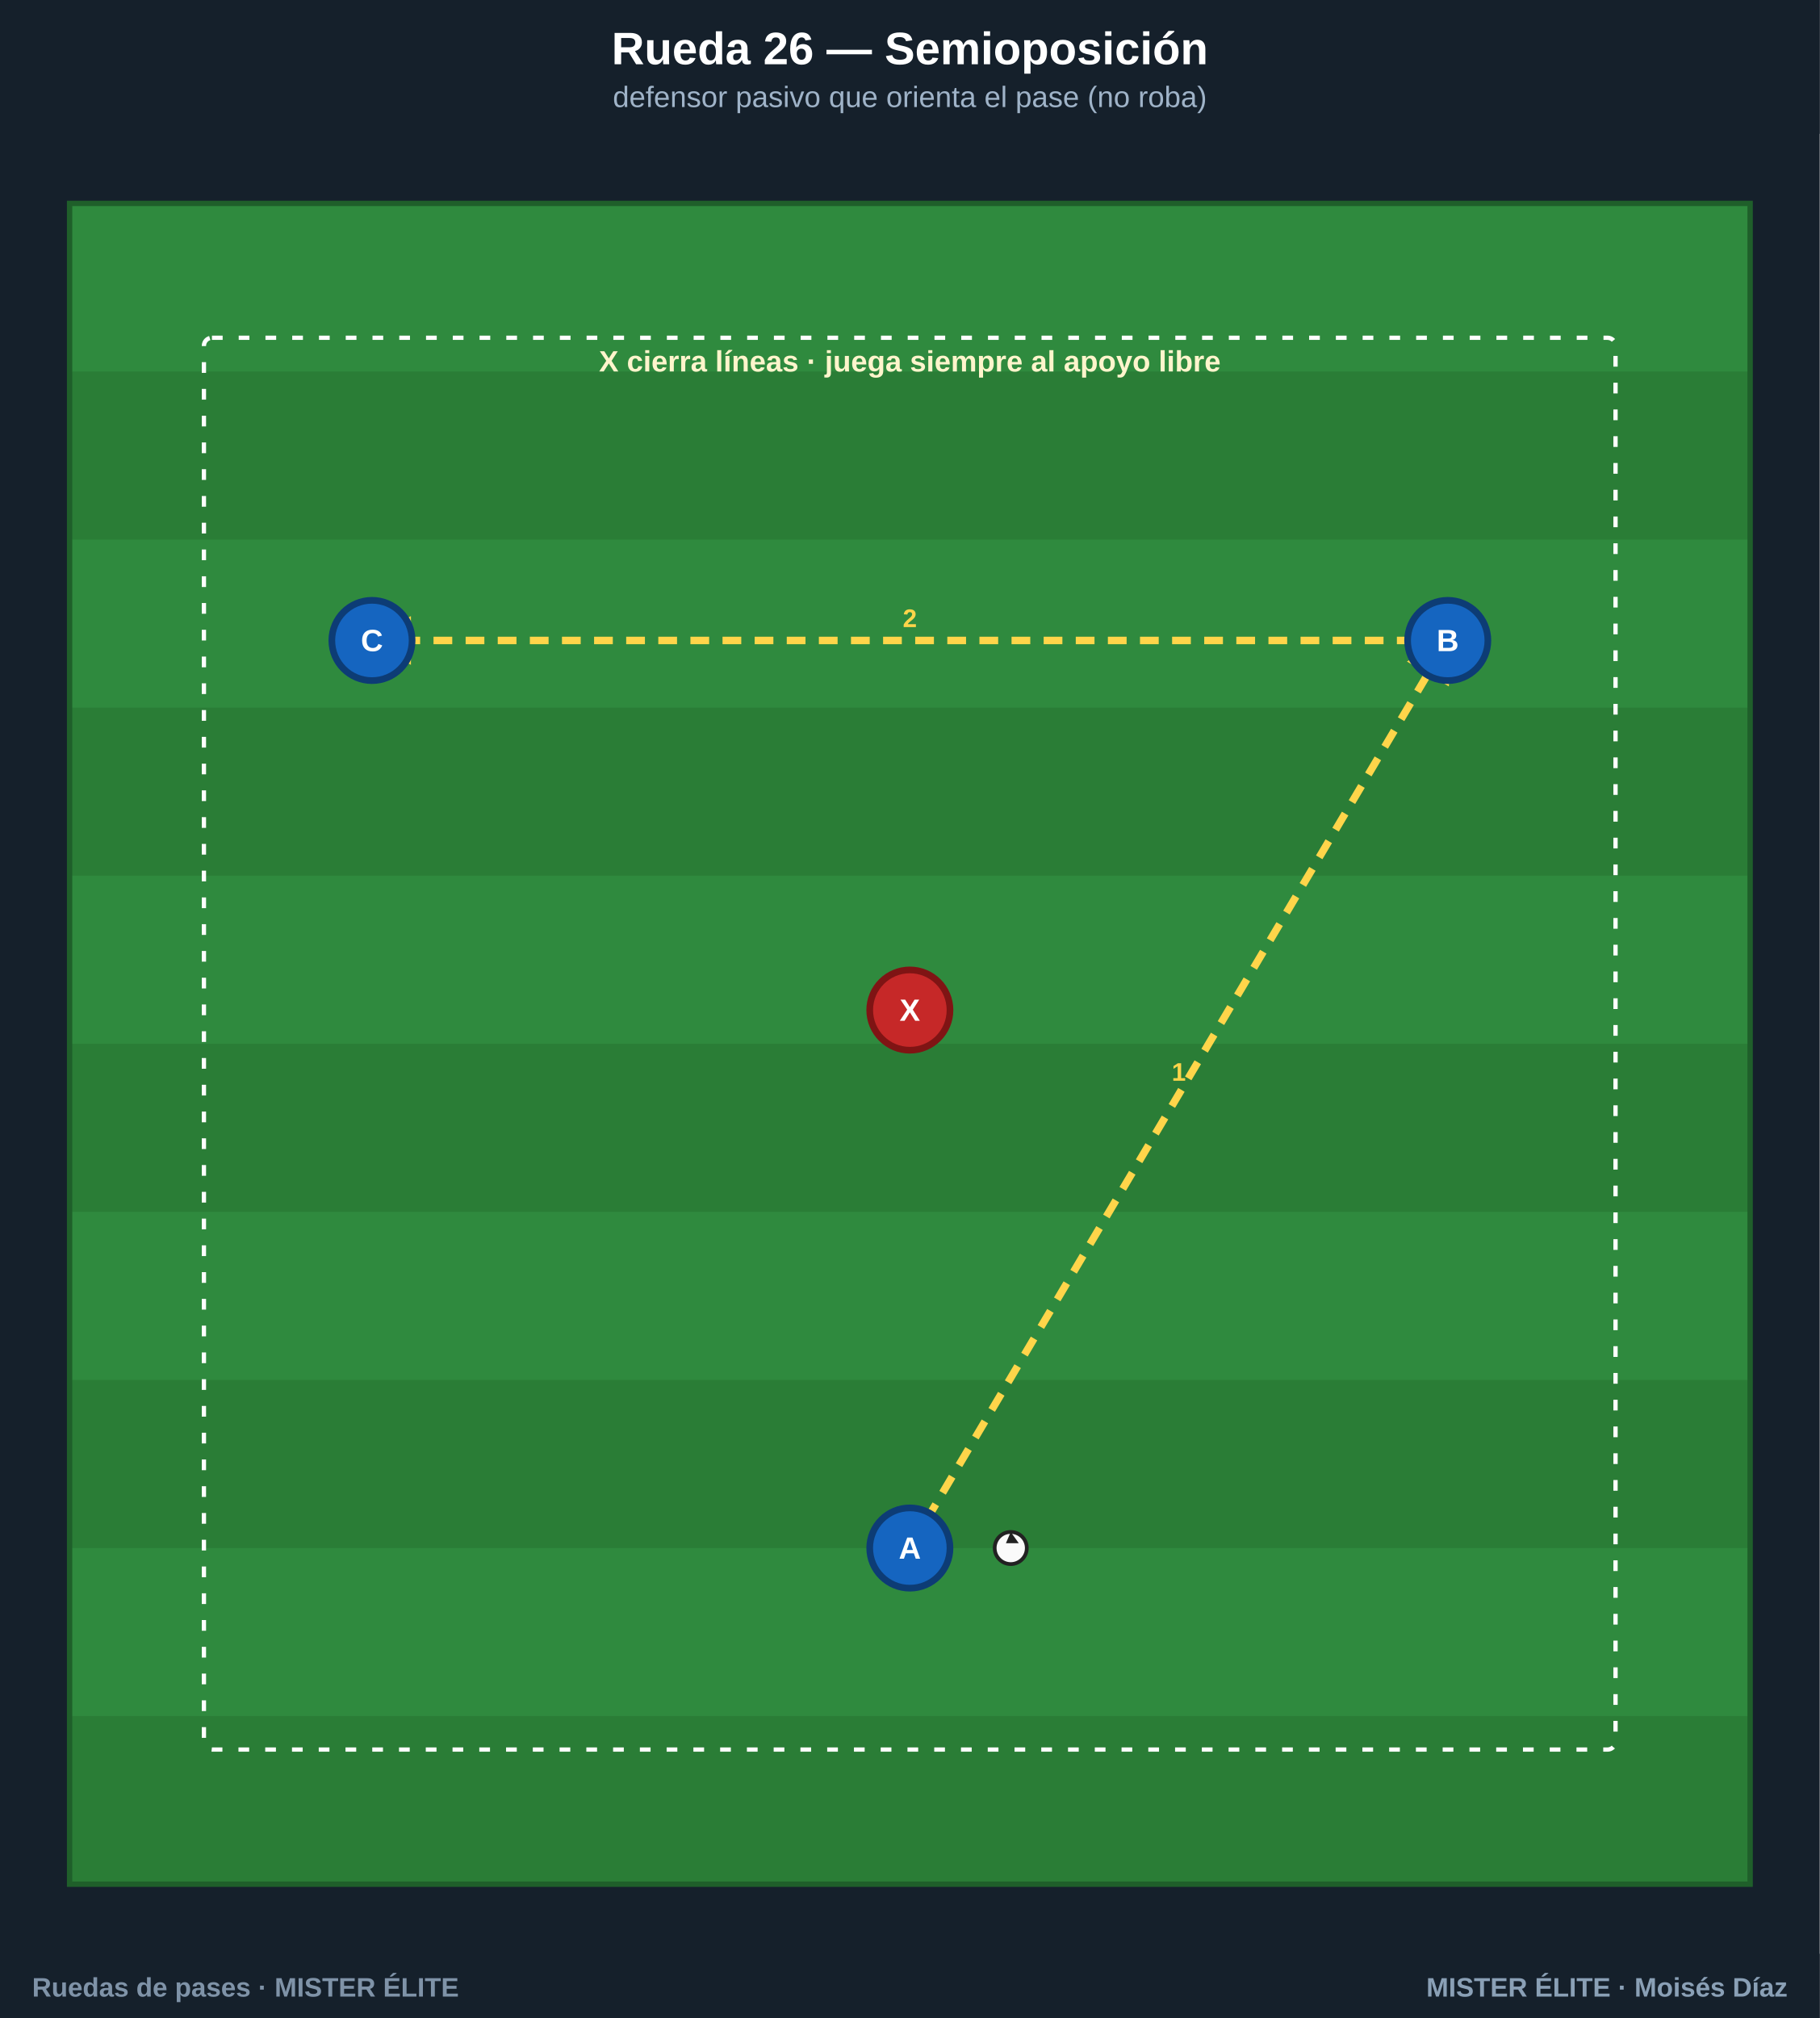
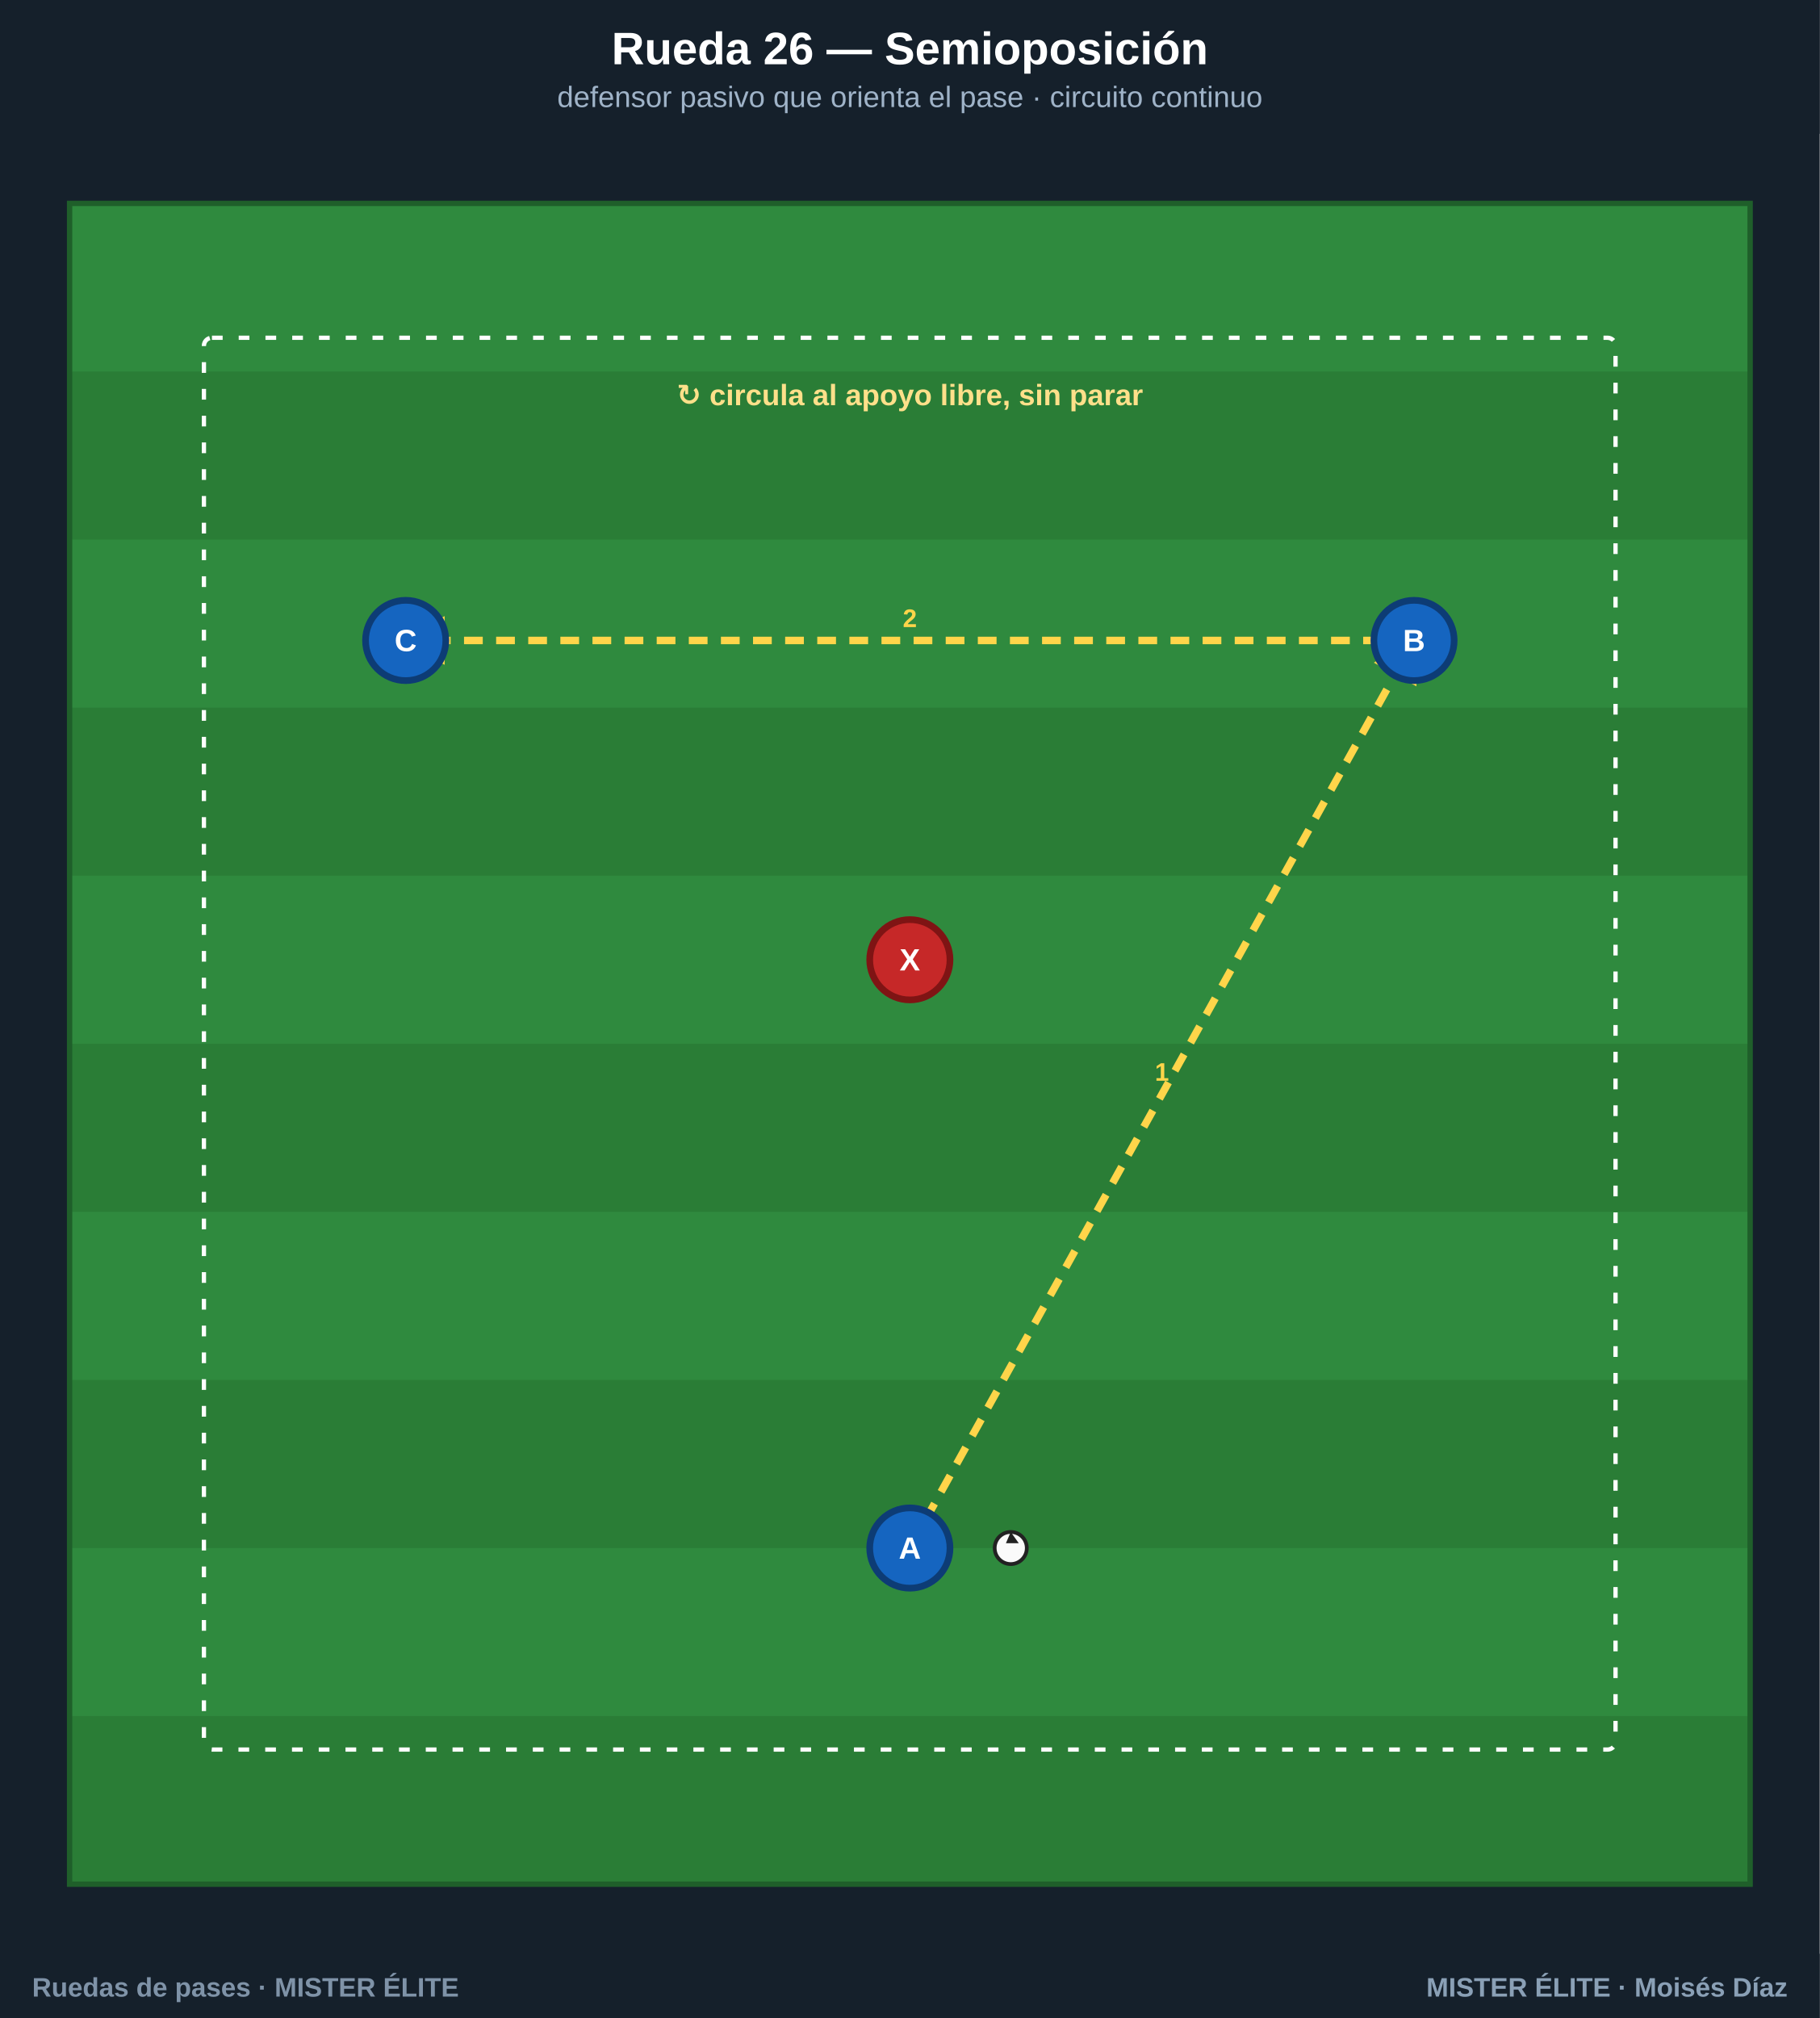
<svg xmlns="http://www.w3.org/2000/svg" viewBox="0 0 680 754" width="680" height="754" font-family="Segoe UI,Arial,sans-serif">
  <defs>
    <marker id="ah_pass" viewBox="0 0 10 10" refX="8" refY="5" markerWidth="6.5" markerHeight="6.5" orient="auto-start-reverse">
      <path d="M0,0 L10,5 L0,10 z" fill="#ffd54a" />
    </marker>
    <marker id="ah_run" viewBox="0 0 10 10" refX="8" refY="5" markerWidth="6.5" markerHeight="6.5" orient="auto-start-reverse">
      <path d="M0,0 L10,5 L0,10 z" fill="#ffffff" />
    </marker>
    <marker id="ah_drive" viewBox="0 0 10 10" refX="8" refY="5" markerWidth="6.5" markerHeight="6.5" orient="auto-start-reverse">
      <path d="M0,0 L10,5 L0,10 z" fill="#7ee0ff" />
    </marker>
    <marker id="ah_white" viewBox="0 0 10 10" refX="8" refY="5" markerWidth="6.5" markerHeight="6.5" orient="auto-start-reverse">
      <path d="M0,0 L10,5 L0,10 z" fill="#ffffff" />
+     </marker>
+     <marker id="ah_cycle" viewBox="0 0 10 10" refX="8" refY="5" markerWidth="6.5" markerHeight="6.5" orient="auto-start-reverse">
+       <path d="M0,0 L10,5 L0,10 z" fill="#ffe08a" />
    </marker>
  </defs>
  <rect x="0.0" y="0.0" width="680.0" height="754.0" fill="#15202b" />
  <rect x="26.0" y="76.0" width="628.0" height="63.3" fill="#2f8a3e" />
  <rect x="26.0" y="138.8" width="628.0" height="63.3" fill="#2a7d36" />
  <rect x="26.0" y="201.6" width="628.0" height="63.3" fill="#2f8a3e" />
  <rect x="26.0" y="264.4" width="628.0" height="63.3" fill="#2a7d36" />
  <rect x="26.0" y="327.2" width="628.0" height="63.3" fill="#2f8a3e" />
  <rect x="26.0" y="390.0" width="628.0" height="63.3" fill="#2a7d36" />
  <rect x="26.0" y="452.8" width="628.0" height="63.3" fill="#2f8a3e" />
  <rect x="26.0" y="515.6" width="628.0" height="63.3" fill="#2a7d36" />
  <rect x="26.0" y="578.4" width="628.0" height="63.3" fill="#2f8a3e" />
  <rect x="26.0" y="641.2" width="628.0" height="63.3" fill="#2a7d36" />
  <rect x="26.0" y="76.0" width="628.0" height="628.0" fill="none" stroke="#1f5f2a" stroke-width="2" />
  <rect x="0.0" y="0.0" width="680.0" height="50.0" fill="#15202b" />
  <text x="340.0" y="24.0" font-family="Segoe UI,Arial,sans-serif" font-size="17" font-weight="800" fill="#ffffff" text-anchor="middle">Rueda 26 — Semioposición</text>
-   <text x="340.0" y="40.0" font-family="Segoe UI,Arial,sans-serif" font-size="11" font-weight="500" fill="#9fb3c8" text-anchor="middle">defensor pasivo que orienta el pase (no roba)</text>
+   <text x="340.0" y="40.0" font-family="Segoe UI,Arial,sans-serif" font-size="11" font-weight="500" fill="#9fb3c8" text-anchor="middle">defensor pasivo que orienta el pase · circuito continuo</text>
  <rect x="0.0" y="730.0" width="680.0" height="24.0" fill="#15202b" />
  <text x="668.0" y="746.0" font-family="Segoe UI,Arial,sans-serif" font-size="10" font-weight="700" fill="#8aa0b6" text-anchor="end">MISTER ÉLITE · Moisés Díaz</text>
  <text x="12.0" y="746.0" font-family="Segoe UI,Arial,sans-serif" font-size="10" font-weight="600" fill="#7f93a8" text-anchor="start">Ruedas de pases · MISTER ÉLITE</text>
  <rect x="76.2" y="126.2" width="527.5" height="527.5" rx="3" fill="none" stroke="#ffffff" stroke-width="1.6" stroke-dasharray="4 6" />
-   <line x1="340.0" y1="578.4" x2="541.0" y2="239.3" stroke="#ffd54a" stroke-width="2.8" stroke-dasharray="7 5" marker-end="url(#ah_pass)" />
-   <text x="440.5" y="403.8" font-family="Segoe UI,Arial,sans-serif" font-size="9.5" font-weight="700" fill="#ffd54a" text-anchor="middle">1</text>
-   <line x1="541.0" y1="239.3" x2="139.0" y2="239.3" stroke="#ffd54a" stroke-width="2.8" stroke-dasharray="7 5" marker-end="url(#ah_pass)" />
+   <line x1="340.0" y1="578.4" x2="528.4" y2="239.3" stroke="#ffd54a" stroke-width="2.8" stroke-dasharray="7 5" marker-end="url(#ah_pass)" />
+   <text x="434.2" y="403.8" font-family="Segoe UI,Arial,sans-serif" font-size="9.5" font-weight="700" fill="#ffd54a" text-anchor="middle">1</text>
+   <line x1="528.4" y1="239.3" x2="151.6" y2="239.3" stroke="#ffd54a" stroke-width="2.8" stroke-dasharray="7 5" marker-end="url(#ah_pass)" />
  <text x="340.0" y="234.3" font-family="Segoe UI,Arial,sans-serif" font-size="9.5" font-weight="700" fill="#ffd54a" text-anchor="middle">2</text>
  <g>
    <circle cx="340.0" cy="578.4" r="15" fill="#1565c0" stroke="#0d3c75" stroke-width="2.5" />
    <text x="340.0" y="582.4" font-family="Segoe UI,Arial" font-size="11.5" font-weight="800" fill="#fff" text-anchor="middle">A</text>
  </g>
  <g>
-     <circle cx="541.0" cy="239.3" r="15" fill="#1565c0" stroke="#0d3c75" stroke-width="2.5" />
-     <text x="541.0" y="243.3" font-family="Segoe UI,Arial" font-size="11.5" font-weight="800" fill="#fff" text-anchor="middle">B</text>
+     <circle cx="528.4" cy="239.3" r="15" fill="#1565c0" stroke="#0d3c75" stroke-width="2.5" />
+     <text x="528.4" y="243.3" font-family="Segoe UI,Arial" font-size="11.5" font-weight="800" fill="#fff" text-anchor="middle">B</text>
  </g>
  <g>
-     <circle cx="139.0" cy="239.3" r="15" fill="#1565c0" stroke="#0d3c75" stroke-width="2.5" />
-     <text x="139.0" y="243.3" font-family="Segoe UI,Arial" font-size="11.5" font-weight="800" fill="#fff" text-anchor="middle">C</text>
+     <circle cx="151.6" cy="239.3" r="15" fill="#1565c0" stroke="#0d3c75" stroke-width="2.5" />
+     <text x="151.6" y="243.3" font-family="Segoe UI,Arial" font-size="11.5" font-weight="800" fill="#fff" text-anchor="middle">C</text>
  </g>
  <g>
-     <circle cx="340.0" cy="377.4" r="15" fill="#c62828" stroke="#7f1414" stroke-width="2.5" />
-     <text x="340.0" y="381.4" font-family="Segoe UI,Arial" font-size="11.5" font-weight="800" fill="#fff" text-anchor="middle">X</text>
+     <circle cx="340.0" cy="358.6" r="15" fill="#c62828" stroke="#7f1414" stroke-width="2.5" />
+     <text x="340.0" y="362.6" font-family="Segoe UI,Arial" font-size="11.5" font-weight="800" fill="#fff" text-anchor="middle">X</text>
  </g>
  <circle cx="377.7" cy="578.4" r="6.0" fill="#fafafa" stroke="#222" stroke-width="1.4" />
  <path d="M377.7,572.4 l3.0,4.2 l-4.8,0 z" fill="#222" />
-   <text x="340.0" y="138.8" font-family="Segoe UI,Arial,sans-serif" font-size="11" font-weight="600" fill="#fff5cc" text-anchor="middle">X cierra líneas · juega siempre al apoyo libre</text>
+   <text x="340.0" y="151.4" font-family="Segoe UI,Arial,sans-serif" font-size="11" font-weight="600" fill="#ffe08a" text-anchor="middle">↻ circula al apoyo libre, sin parar</text>
</svg>
